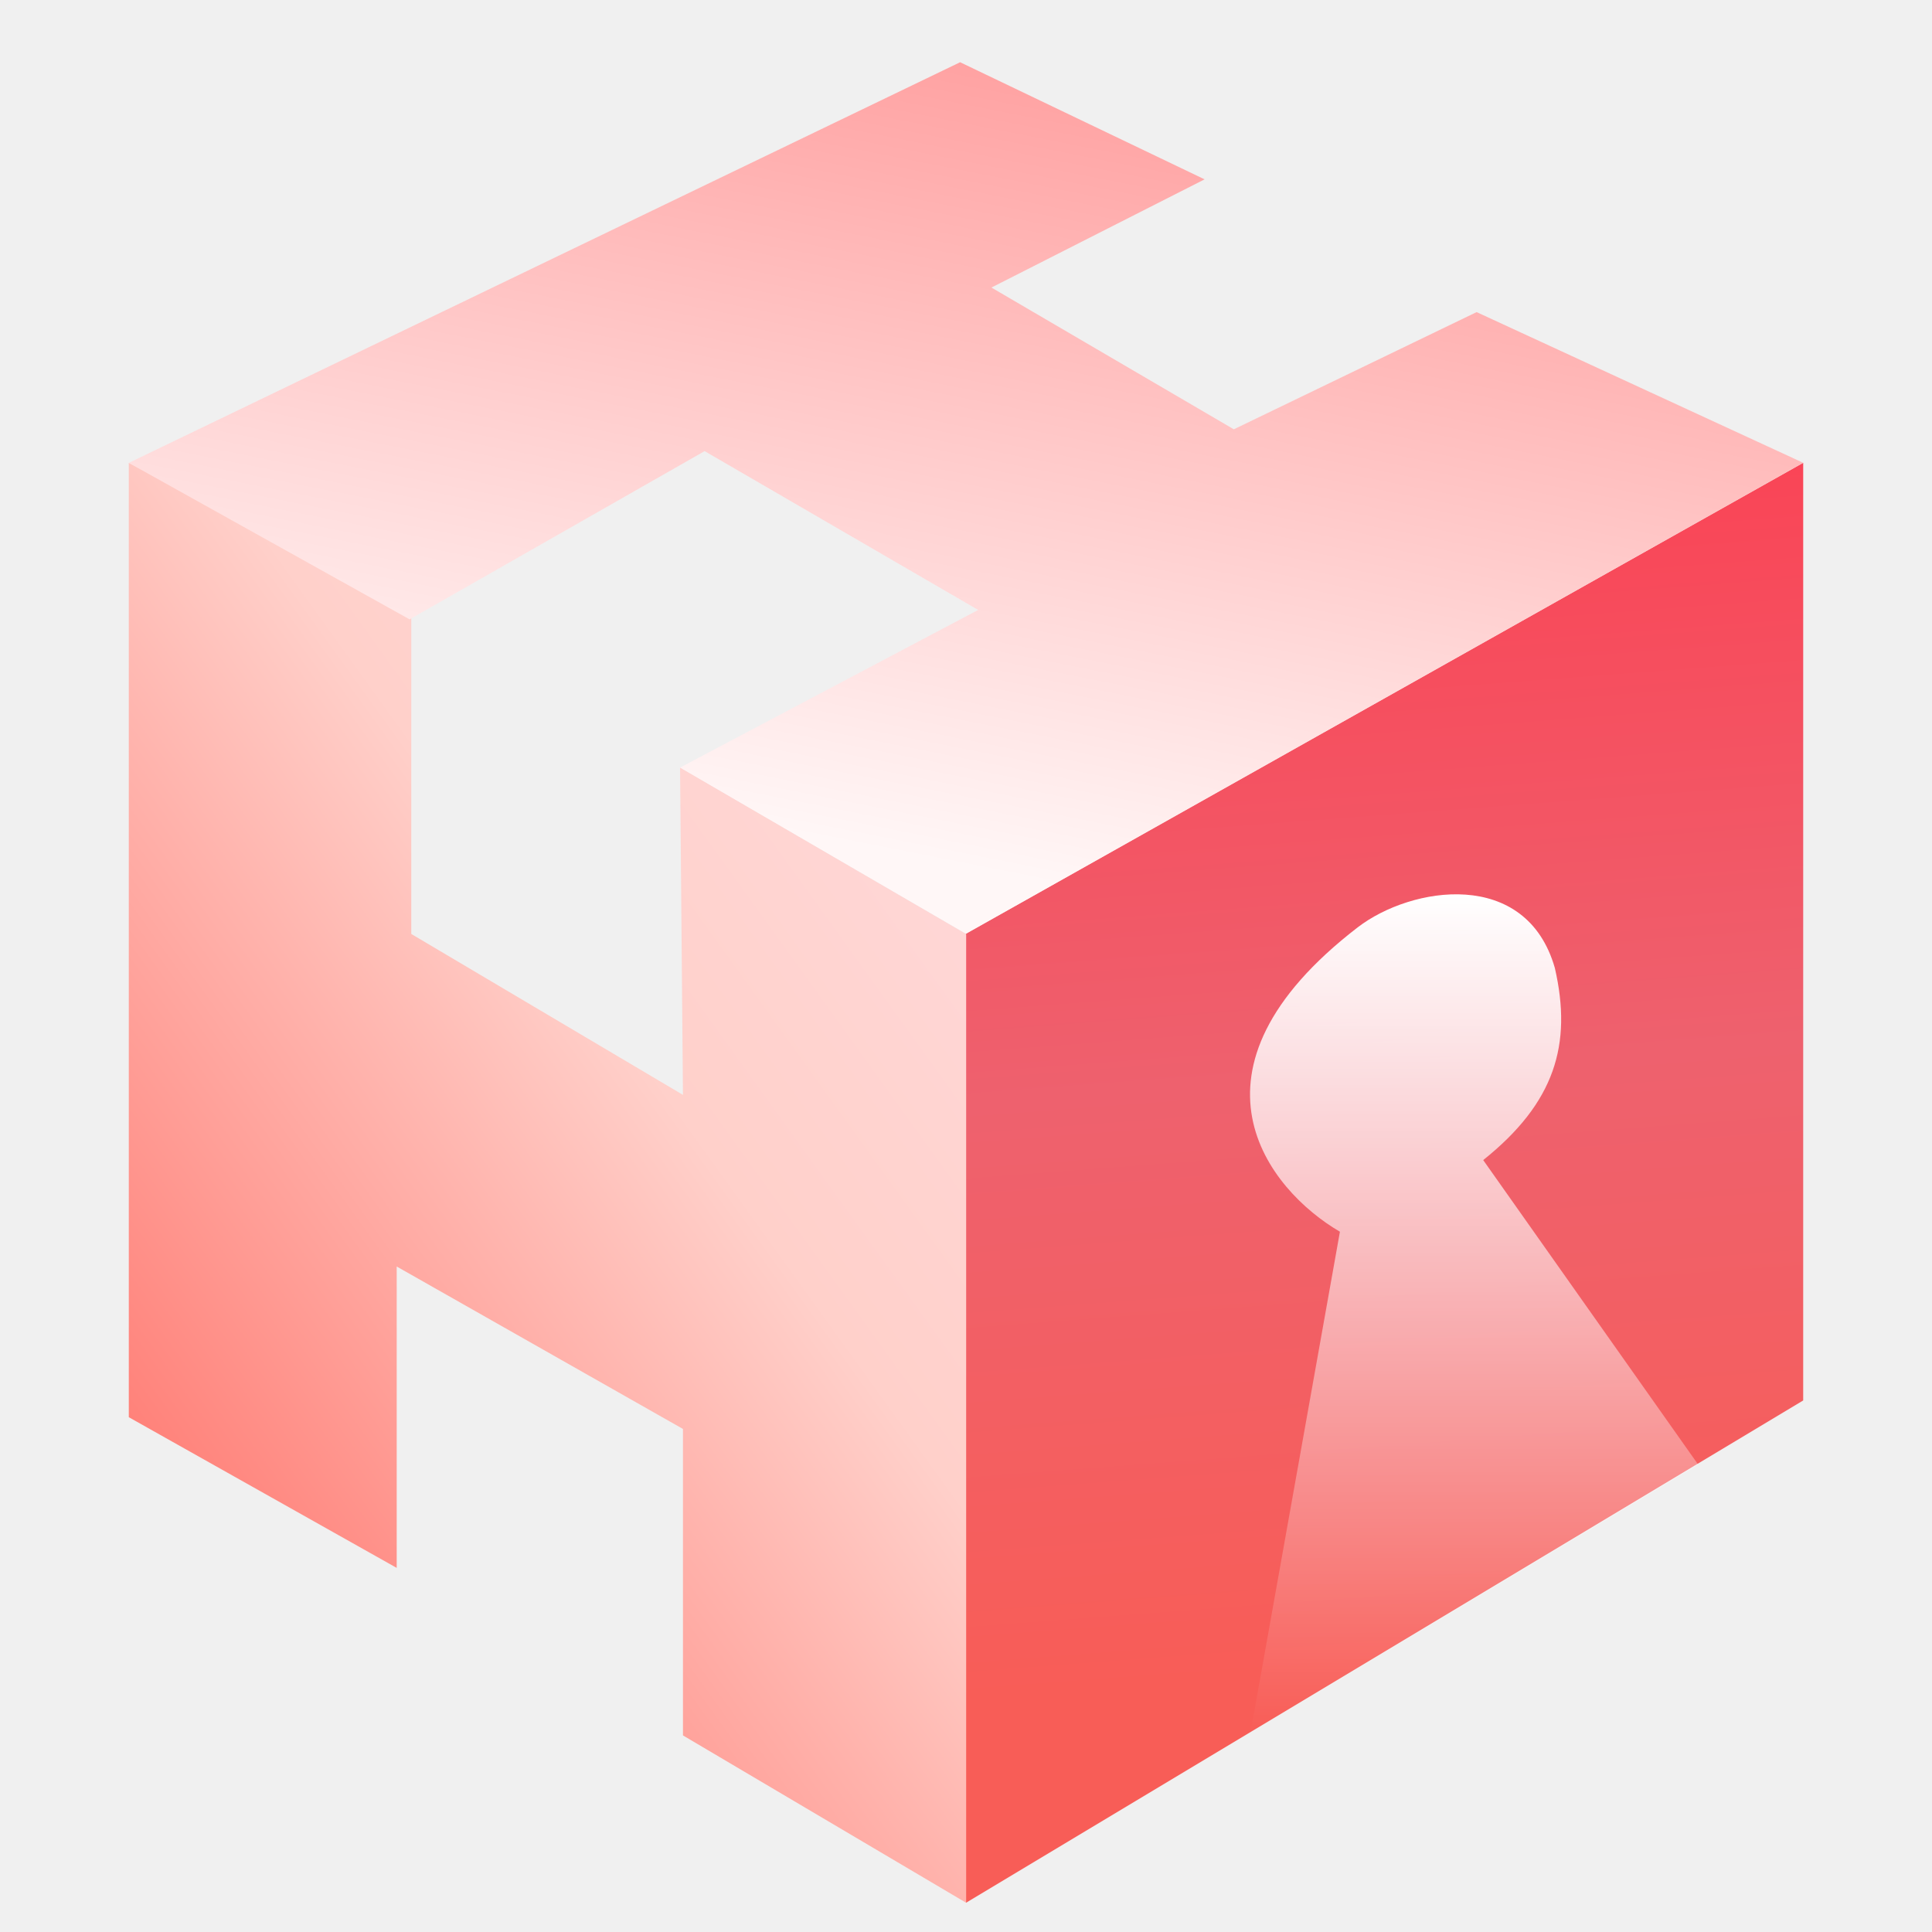
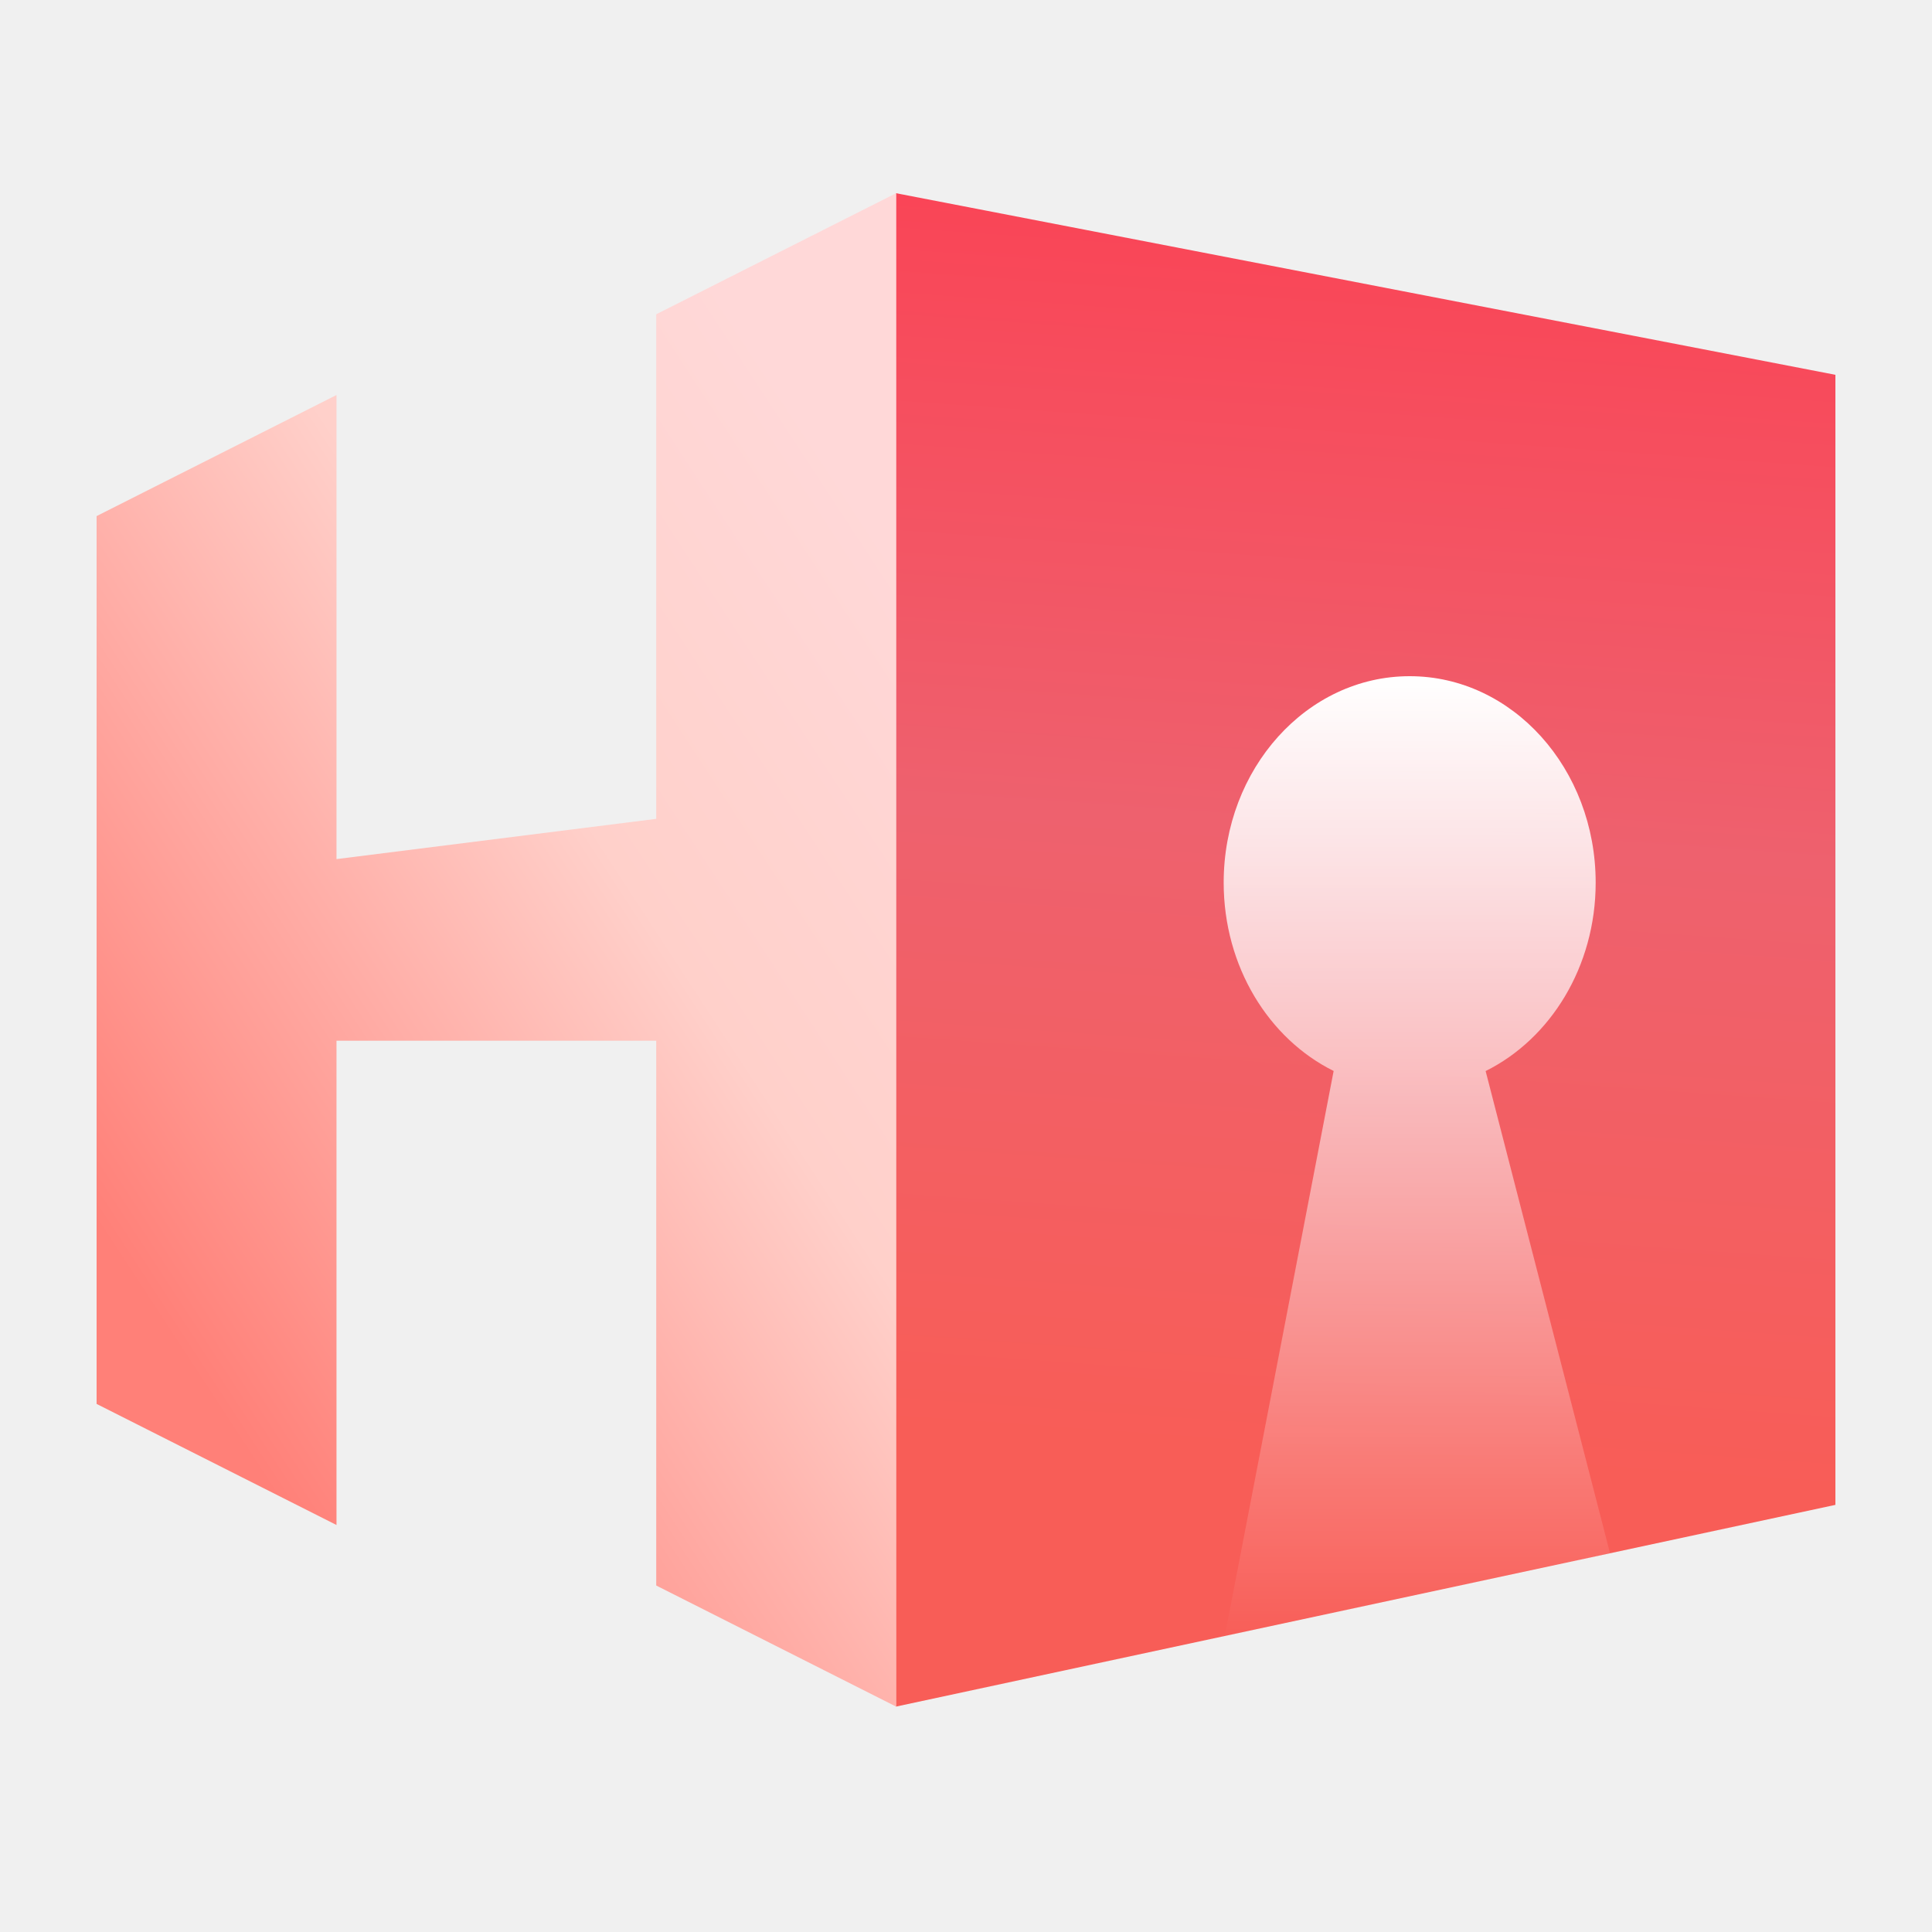
<svg xmlns="http://www.w3.org/2000/svg" width="24" height="24" viewBox="0 0 24 24" fill="none">
-   <g clip-path="url(#384b5au6ba)">
-     <path d="M22.4 17.397V5.749l-10.432 5.867L12 23.637l10.4-6.24z" fill="url(#bkp0vtz5ab)" />
-     <path d="M16.867 11.519c-2.313 1.78-1.112 3.263-.222 3.782l-1.112 6.23 5.562-3.338-2.67-3.782c.89-.712 1.108-1.435.89-2.386-.356-1.246-1.784-1.016-2.448-.506z" fill="url(#gaae8krimc)" />
-     <path d="M5.11 7.606 1.6 5.749v11.856l3.328 1.872v-3.744l3.556 2.018v3.807l3.518 2.079V11.602L8.448 9.533l.036 4.068-3.375-1.999V7.606z" fill="url(#u44dhg54td)" />
-     <path d="M18.343 3.877 22.4 5.749 12 11.599 8.448 9.535l3.703-1.958-3.398-1.973-3.665 2.09L1.6 5.75 11.927.773l3.037 1.455-2.648 1.344 3.011 1.761 3.016-1.456z" fill="url(#e3dm77zm1e)" />
-   </g>
+   <path d="M22.8 4.656 11.13 2.4v18.8l11.67-2.506V4.656z" fill="url(#divm6j5r3a)" />
+   <path fill-rule="evenodd" clip-rule="evenodd" d="M8.152 10.171V3.904l2.98-1.504v18.8l-2.98-1.504v-6.768H4.18v6.016L1.2 17.44V6.411l2.98-1.504v5.765l3.972-.5z" fill="url(#7gpql173bb)" />
+   <path d="M17.511 8.4c-1.276 0-2.31 1.148-2.31 2.564 0 1.043.56 1.94 1.366 2.34L15.2 20.4l4.8-1.107-1.545-5.988c.806-.4 1.367-1.298 1.367-2.34 0-1.417-1.034-2.565-2.31-2.565z" fill="url(#u5vqd6qv1c)" />
  <defs>
-     <linearGradient id="bkp0vtz5ab" x1="19.763" y1="20.552" x2="18.607" y2="5.293" gradientUnits="userSpaceOnUse">
+     <linearGradient id="divm6j5r3a" x1="14.08" y1="17.958" x2="15.222" y2="1.91" gradientUnits="userSpaceOnUse">
      <stop stop-color="#F85D57" />
      <stop offset=".484" stop-color="#EE616E" />
      <stop offset="1" stop-color="#FB4254" />
    </linearGradient>
-     <linearGradient id="gaae8krimc" x1="18.311" y1="11.135" x2="18.311" y2="21.53" gradientUnits="userSpaceOnUse">
-       <stop stop-color="#fff" />
-       <stop offset="1" stop-color="#fff" stop-opacity="0" />
-     </linearGradient>
-     <linearGradient id="u44dhg54td" x1="10.465" y1="7.84" x2="-.157" y2="15.49" gradientUnits="userSpaceOnUse">
+     <linearGradient id="7gpql173bb" x1="9.664" y1="4.598" x2="-1.121" y2="11.654" gradientUnits="userSpaceOnUse">
      <stop stop-color="#FFD8D8" />
      <stop offset=".391" stop-color="#FFD0CA" />
      <stop offset="1" stop-color="#FF8078" />
    </linearGradient>
-     <linearGradient id="e3dm77zm1e" x1="17.896" y1="-1.359" x2="15.101" y2="12.772" gradientUnits="userSpaceOnUse">
-       <stop stop-color="#FF8686" />
-       <stop offset=".906" stop-color="#FFF7F7" />
+     <linearGradient id="u5vqd6qv1c" x1="17.6" y1="8.43" x2="17.6" y2="20.4" gradientUnits="userSpaceOnUse">
+       <stop stop-color="#fff" />
+       <stop offset="1" stop-color="#fff" stop-opacity="0" />
    </linearGradient>
-     <clipPath id="384b5au6ba">
-       <path fill="#fff" d="M0 0h24v24H0z" />
-     </clipPath>
  </defs>
</svg>
